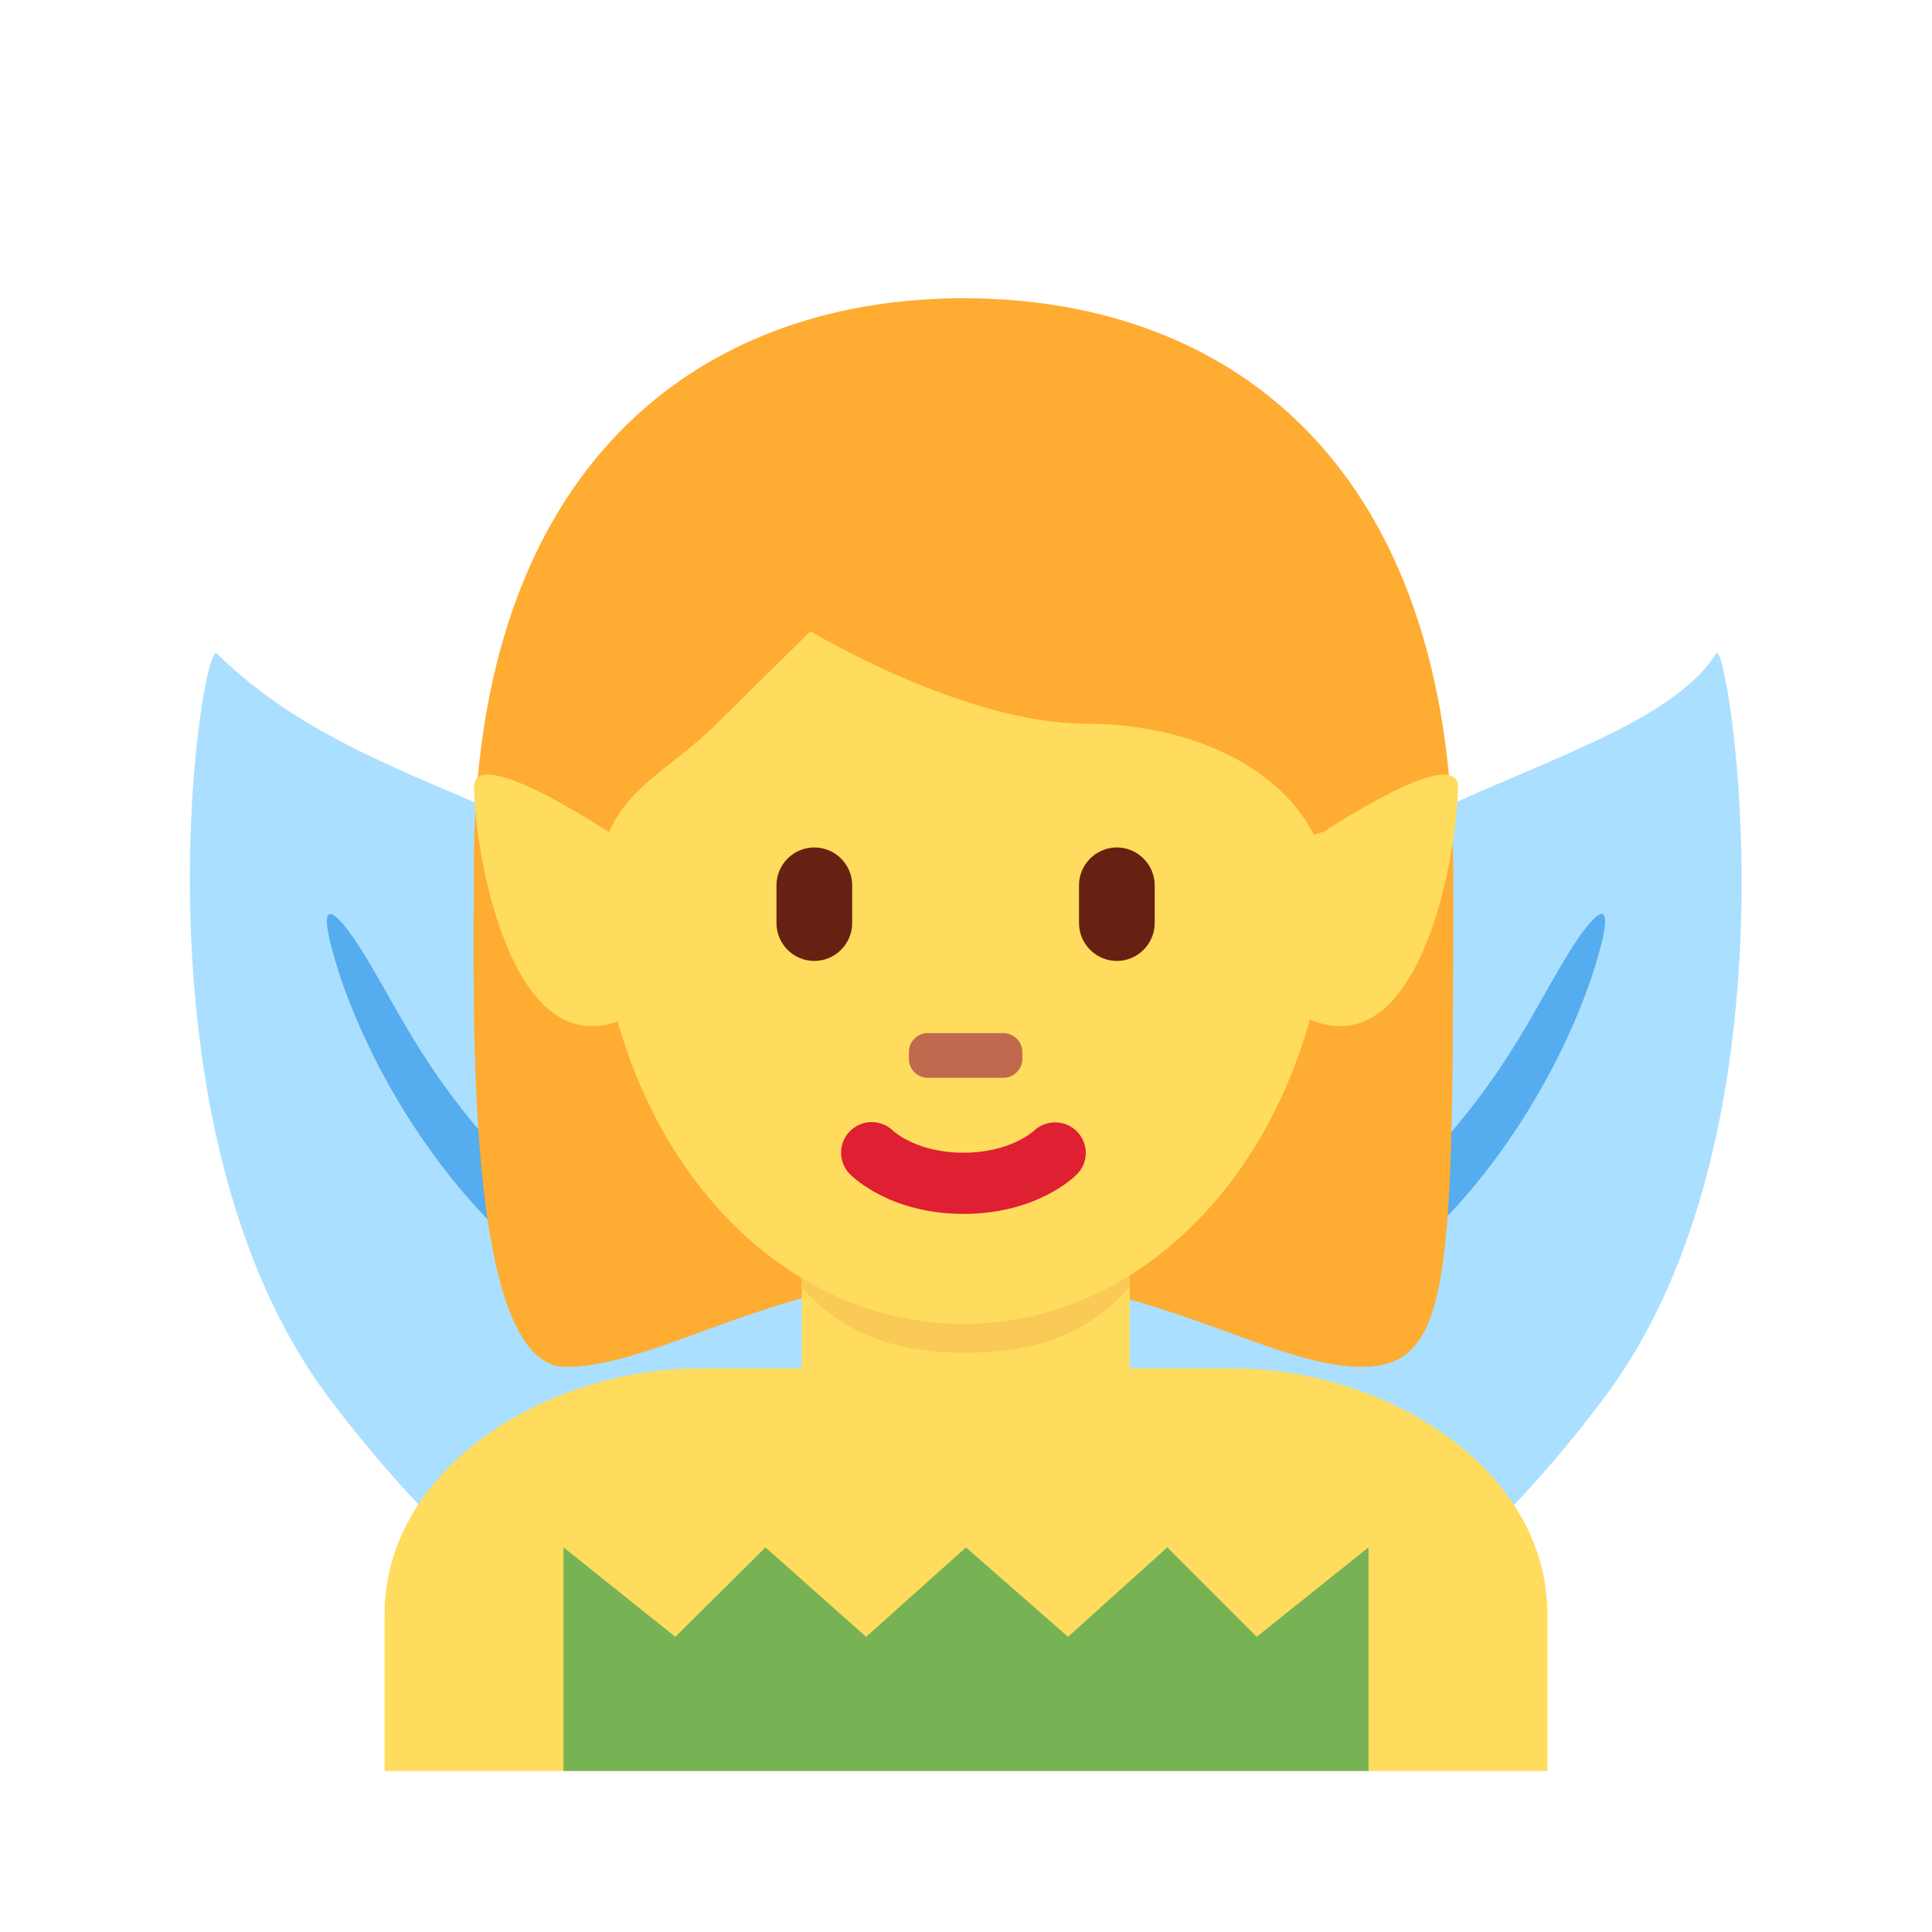
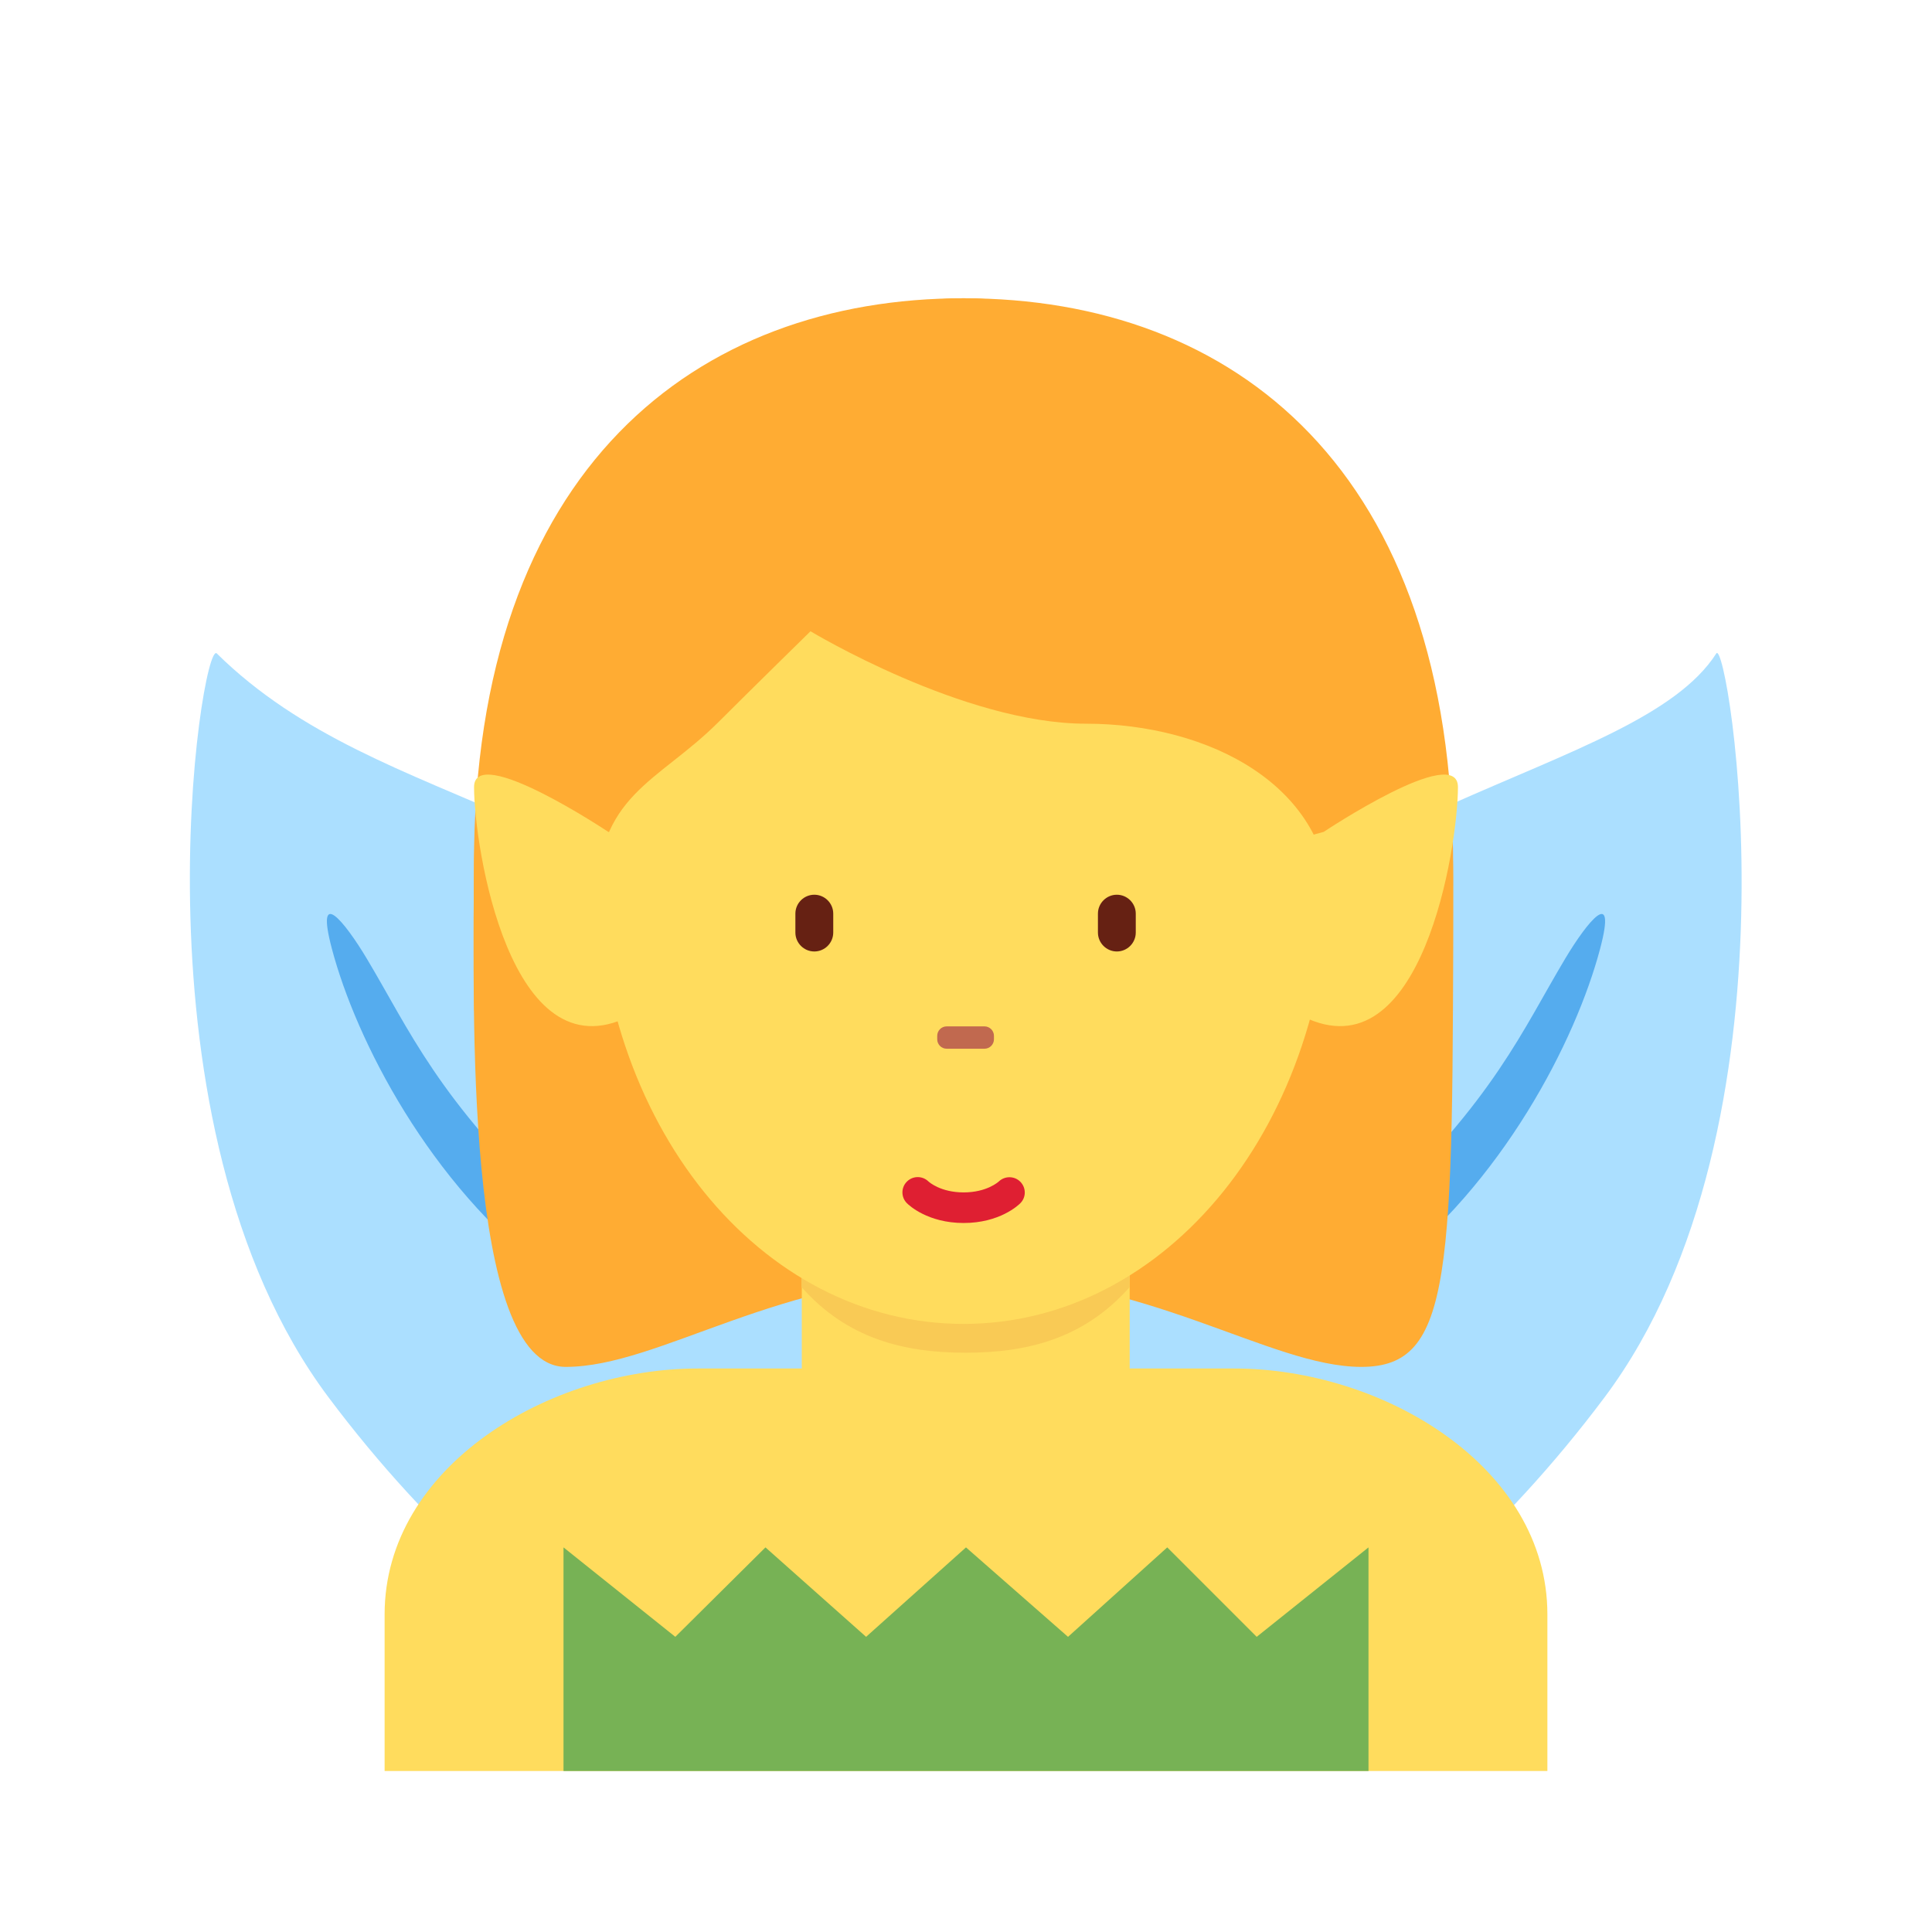
<svg xmlns="http://www.w3.org/2000/svg" viewBox="-3.6 -3.6 43.2 43.2">
  <path fill="#ABDFFF" d="M20.769 20.273c-4.558 6.089-5.676 12.675-2.497 14.71 3.179 2.035 9.451-1.252 14.008-7.341 4.558-6.089 2.752-17.029 2.497-16.631-1.777 2.774-9.45 3.173-14.008 9.262z" />
  <path fill="#ABDFFF" d="M15.255 20.273c4.558 6.089 5.676 12.675 2.498 14.71-3.179 2.035-9.451-1.252-14.009-7.341S.904 10.673 1.247 11.011C5 14.71 10.698 14.184 15.255 20.273z" />
  <path fill="#55ACEE" d="M4.598 17.829c.96 1.604 1.586 3.147 4.251 5.659 1.03.971.941 2.245-.179 1.398-2.664-2.015-4.306-5.221-4.848-7.268-.382-1.441.292-.597.776.211zm26.804 0c-.96 1.604-1.586 3.147-4.251 5.659-1.03.971-.941 2.245.179 1.398 2.664-2.015 4.306-5.221 4.848-7.268.382-1.441-.292-.597-.776.211z" />
  <path fill="#FFDC5D" d="M31 36v-3.5c0-3.314-3.685-5.5-7-5.5H12c-3.313 0-7 2.186-7 5.5V36h26z" />
  <path fill="#FFAC33" d="M17.945 3.069c4.105 0 10.947 4.053 10.947 12.947 0 8.896 0 10.948-2.053 10.948s-4.79-2.053-8.895-2.053c-4.105 0-6.785 2.053-8.895 2.053-2.287 0-2.053-8.211-2.053-10.948.001-8.894 6.844-12.947 10.949-12.947" />
  <path fill="#FFDC5D" d="M14.328 27.018c1.466 1.065 2.964.98 3.672.98s2.194.085 3.66-.98v-3.203h-7.332v3.203z" />
  <path fill="#F9CA55" d="M14.322 25.179c1.022 1.155 2.29 1.468 3.668 1.468 1.379 0 2.647-.312 3.67-1.468v-2.936h-7.338v2.936z" />
  <path fill="#FFDC5D" d="M9.734 15.718c0-5.834 3.676-12.564 8.211-12.564 4.533 0 8.209 6.729 8.209 12.564 0 5.833-3.676 10.285-8.209 10.285-4.535 0-8.211-4.452-8.211-10.285" />
-   <path fill="#DF1F32" d="M17.945 23.543c-1.606 0-2.447-.794-2.537-.885-.268-.267-.268-.7 0-.967.266-.265.692-.267.961-.007.035.032.551.491 1.576.491 1.038 0 1.555-.473 1.576-.492.273-.256.703-.248.963.02.26.269.26.691-.004.955-.089.091-.929.885-2.535.885" />
+   <g transform="translate(0,0.45) translate(17.95,23.05) scale(0.5) translate(-17.95,-23.05)">
+     <path fill="#DF1F32" d="M17.945 23.543c-1.606 0-2.447-.794-2.537-.885-.268-.267-.268-.7 0-.967.266-.265.692-.267.961-.007.035.032.551.491 1.576.491 1.038 0 1.555-.473 1.576-.492.273-.256.703-.248.963.02.26.269.26.691-.004.955-.089.091-.929.885-2.535.885" />
+   </g>
  <path fill="#FFAC33" d="M7.725 19c-.021-1-.044-.224-.044-.465 0-3.422 2.053.494 2.053-1.943 0-2.439 1.368-2.683 2.736-4.051.685-.685 2.053-2.026 2.053-2.026s3.421 2.067 6.158 2.067c2.736 0 5.474 1.375 5.474 4.112 0 2.736 2.053-1.584 2.053 1.837 0 .244-.023-.531-.04.469h.719c.006-2 .006-1.924.006-3.202 0-8.895-4.893-12.729-10.948-12.729C12 3.069 6.997 6.848 6.997 15.743c0 .793-.02 1.257.008 3.257h.72z" />
  <path fill="#FFDC5D" d="M26 15l-.47.129s-1.192 3.401 0 3.997C28.194 20.457 29 15.332 29 14c0-1-3 1-3 1zm-16 0l.47.129s1.192 3.401 0 3.997C7.806 20.457 7 15.332 7 14c0-1 3 1 3 1z" />
-   <path fill="#662113" d="M14.608 17.887c-.465 0-.846-.381-.846-.847v-.845c0-.465.381-.846.846-.846.466 0 .847.381.847.846v.845c0 .466-.381.847-.847.847m6.765 0c-.465 0-.846-.381-.846-.847v-.845c0-.465.381-.846.846-.846.465 0 .846.381.846.846v.845c0 .466-.381.847-.846.847" />
-   <path fill="#C1694F" d="M18.836 20.5h-1.69c-.233 0-.423-.19-.423-.423v-.153c0-.233.189-.424.423-.424h1.69c.233 0 .424.19.424.424v.153c0 .233-.191.423-.424.423" />
+   <g transform="translate(14.608,17.4635) scale(0.5) translate(-14.608,-17.4635)">
+     <path fill="#662113" d="M14.608 17.887c-.465 0-.846-.381-.846-.847v-.845c0-.465.381-.846.846-.846.466 0 .847.381.847.846v.845c0 .466-.381.847-.847.847" />
+   </g>
+   <g transform="translate(21.373,17.4635) scale(0.5) translate(-21.373,-17.4635)">
+     <path fill="#662113" d="M21.373 17.887c-.465 0-.846-.381-.846-.847v-.845c0-.465.381-.846.846-.846.465 0 .846.381.846.846v.845c0 .466-.381.847-.846.847" />
+   </g>
+   <g transform="translate(0,-0.4) translate(17.99,20.0) scale(0.5) translate(-17.99,-20.0)">
+     <path fill="#C1694F" d="M18.836 20.5h-1.69c-.233 0-.423-.19-.423-.423v-.153c0-.233.189-.424.423-.424h1.69c.233 0 .424.19.424.424v.153c0 .233-.191.423-.424.423" />
+   </g>
  <path fill="#77B255" d="M9 36h18v-5l-2.5 2-2-2-2.219 2L18 31l-2.234 2-2.25-2-2.016 2L9 31z" />
</svg>
